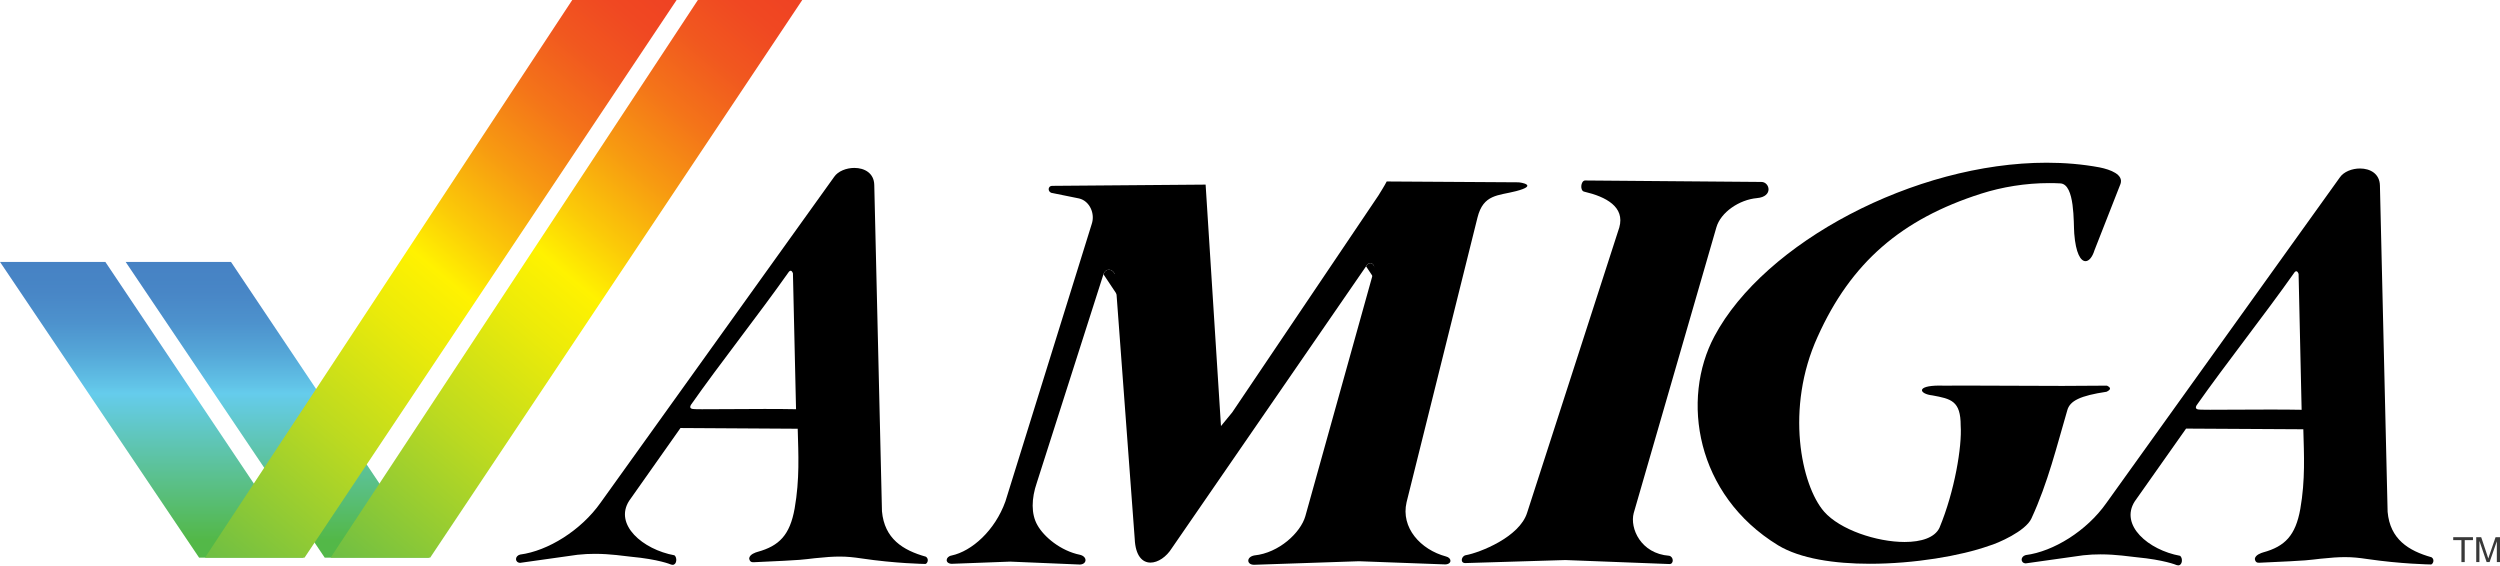
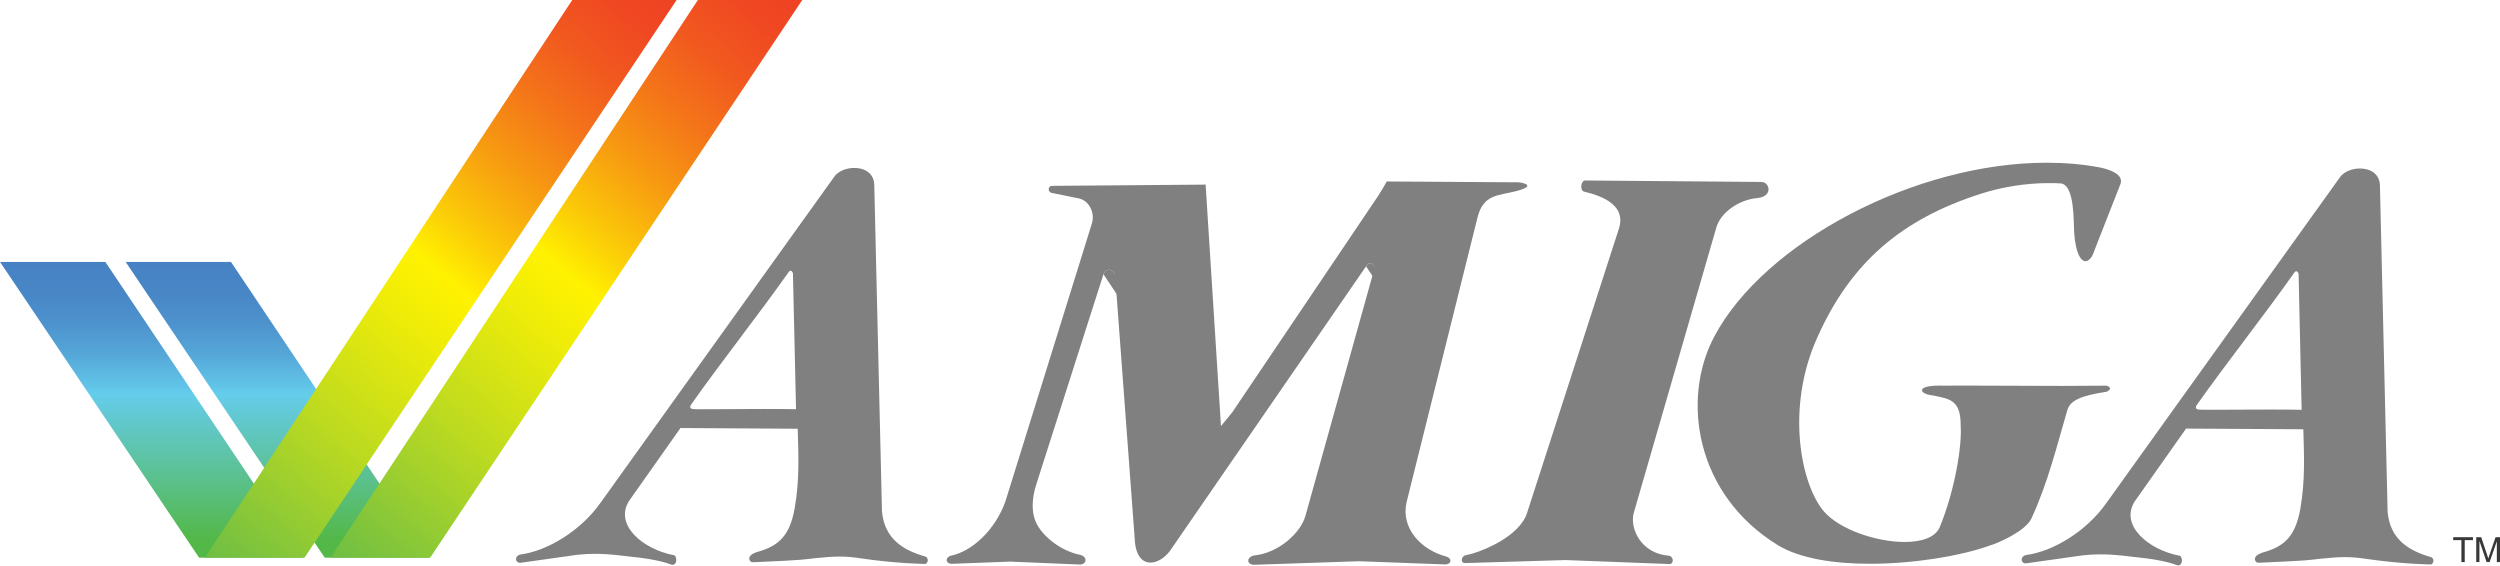
<svg xmlns="http://www.w3.org/2000/svg" version="1.1" id="Ebene_1" x="0px" y="0px" width="566.929px" height="128.211px" viewBox="0 0 566.929 128.211" enable-background="new 0 0 566.929 128.211" xml:space="preserve">
+   <defs id="defs160" />
  <g id="Ebene_2">
</g>
  <g id="Layer_1">
-     <g>
-       <g>
-         <g>
-           <g enable-background="new    ">
-             <g enable-background="new    ">
-               <g>
-                 <g>
-                   <g>
-                     <path id="SVGID_1_" d="M252.629,61.838l3.529,5.3c-0.273-0.412-0.726-0.676-1.179-0.676c-0.478,0-0.955,0.295-1.221,1.027           l-3.529-5.299c0.267-0.732,0.743-1.029,1.222-1.029C251.903,61.161,252.354,61.427,252.629,61.838z" />
+     <g id="g154">
+       <g id="g29" style="fill:#808080">
+         <g id="g27" style="fill:#808080">
+           <g enable-background="new    " id="g25" style="fill:#808080">
+             <g enable-background="new    " id="g10" style="fill:#808080">
+               <g id="g8" style="fill:#808080">
+                 <g id="g6" style="fill:#808080">
+                   <g id="g4" style="fill:#808080">
+                     <path id="SVGID_1_" d="m 252.629,61.838 3.529,5.3 c -0.273,-0.412 -0.726,-0.676 -1.179,-0.676 -0.478,0 -0.955,0.295 -1.221,1.027 l -3.529,-5.299 c 0.267,-0.732 0.743,-1.029 1.222,-1.029 0.452,0 0.903,0.266 1.178,0.677 z" style="fill:#808080" />
                  </g>
                </g>
              </g>
            </g>
-             <g enable-background="new    ">
-               <g>
-                 <g>
-                   <g>
-                     <path id="SVGID_3_" d="M311.432,60.064l3.53,5.3c-0.172-0.258-0.422-0.391-0.687-0.391c-0.353,0-0.724,0.236-0.964,0.721           l-3.527-5.299c0.239-0.483,0.613-0.72,0.965-0.72C311.011,59.674,311.261,59.807,311.432,60.064z" />
+             <g enable-background="new    " id="g19" style="fill:#808080">
+               <g id="g17" style="fill:#808080">
+                 <g id="g15" style="fill:#808080">
+                   <g id="g13" style="fill:#808080">
+                     <path id="SVGID_3_" d="m 311.432,60.064 3.53,5.3 c -0.172,-0.258 -0.422,-0.391 -0.687,-0.391 -0.353,0 -0.724,0.236 -0.964,0.721 l -3.527,-5.299 c 0.239,-0.483 0.613,-0.72 0.965,-0.72 0.262,-10e-4 0.512,0.132 0.683,0.389 z" style="fill:#808080" />
                  </g>
                </g>
              </g>
            </g>
-             <g>
-               <path d="M314.466,41.153l29.807,0.189c0.568,0,4.659,0.663-0.453,1.999c-4.084,1.063-7.429,0.661-8.764,5.979l-16.086,64.575        c-1.336,5.768,3.152,10.742,8.955,12.301c1.313,0.32,1.393,1.714-0.157,1.799l-19.586-0.723l-23.796,0.804        c-1.728,0-1.795-1.794,0.085-2.125c5.562-0.567,10.478-5.151,11.548-8.913l15.643-56.077c0.002-0.846-0.435-1.287-0.914-1.287        c-0.35,0-0.724,0.236-0.965,0.719l-44.044,63.917c-1.22,1.967-3.14,3.271-4.838,3.271c-1.835,0-3.412-1.521-3.578-5.375        l-4.433-59.588c-0.048-0.826-0.744-1.454-1.438-1.454c-0.478,0-0.956,0.297-1.222,1.029l-15.107,47.273        c-1.237,3.592-1.325,7.104,0.147,9.645c1.463,2.611,5.229,5.803,9.64,6.701c1.714,0.412,1.628,2.125-0.004,2.209        l-15.824-0.662l-13.293,0.498c-1.561-0.084-1.393-1.631,0.004-1.883c4.578-0.979,9.826-5.637,12.205-12.266l19.571-62.897        c0.821-2.376-0.476-5.236-2.852-5.804l-6.055-1.229c-1.063-0.082-1.215-1.632,0.002-1.632l34.736-0.282l3.482,54.755        l2.548-3.099l33.147-49.173C312.984,43.683,313.968,42.134,314.466,41.153z" />
+             <g id="g23" style="fill:#808080">
+               <path d="m 314.466,41.153 29.807,0.189 c 0.568,0 4.659,0.663 -0.453,1.999 -4.084,1.063 -7.429,0.661 -8.764,5.979 l -16.086,64.575 c -1.336,5.768 3.152,10.742 8.955,12.301 1.313,0.32 1.393,1.714 -0.157,1.799 l -19.586,-0.723 -23.796,0.804 c -1.728,0 -1.795,-1.794 0.085,-2.125 5.562,-0.567 10.478,-5.151 11.548,-8.913 l 15.643,-56.077 c 0.002,-0.846 -0.435,-1.287 -0.914,-1.287 -0.35,0 -0.724,0.236 -0.965,0.719 l -44.044,63.917 c -1.22,1.967 -3.14,3.271 -4.838,3.271 -1.835,0 -3.412,-1.521 -3.578,-5.375 L 252.89,62.618 c -0.048,-0.826 -0.744,-1.454 -1.438,-1.454 -0.478,0 -0.956,0.297 -1.222,1.029 l -15.107,47.273 c -1.237,3.592 -1.325,7.104 0.147,9.645 1.463,2.611 5.229,5.803 9.64,6.701 1.714,0.412 1.628,2.125 -0.004,2.209 l -15.824,-0.662 -13.293,0.498 c -1.561,-0.084 -1.393,-1.631 0.004,-1.883 4.578,-0.979 9.826,-5.637 12.205,-12.266 l 19.571,-62.897 c 0.821,-2.376 -0.476,-5.236 -2.852,-5.804 l -6.055,-1.229 c -1.063,-0.082 -1.215,-1.632 0.002,-1.632 l 34.736,-0.282 3.482,54.755 2.548,-3.099 33.147,-49.173 c 0.407,-0.664 1.391,-2.213 1.889,-3.194 z" id="path21" style="fill:#808080" />
            </g>
          </g>
        </g>
      </g>
-       <g>
-         <g>
-           <g enable-background="new    ">
-             <g>
-               <path d="M359.425,40.928l40.013,0.331c1.882,0,2.765,3.332-1,3.664c-4.021,0.354-8.226,3.215-9.214,6.641l-18.747,64.8        c-0.905,3.439,1.593,9.183,8.05,9.669c1.063,0.247,1.061,1.877,0.079,1.877l-23.63-0.906l-22.697,0.685        c-1.232,0-0.896-1.629,0.154-1.795c3.111-0.567,12.154-4.076,13.88-9.633l20.901-64.692c1.309-4.656-3.016-6.949-7.922-8.095        C358.23,43.304,358.447,41.011,359.425,40.928z" />
+       <g id="g39" style="fill:#808080">
+         <g id="g37" style="fill:#808080">
+           <g enable-background="new    " id="g35" style="fill:#808080">
+             <g id="g33" style="fill:#808080">
+               <path d="m 359.425,40.928 40.013,0.331 c 1.882,0 2.765,3.332 -1,3.664 -4.021,0.354 -8.226,3.215 -9.214,6.641 l -18.747,64.8 c -0.905,3.439 1.593,9.183 8.05,9.669 1.063,0.247 1.061,1.877 0.079,1.877 l -23.63,-0.906 -22.697,0.685 c -1.232,0 -0.896,-1.629 0.154,-1.795 3.111,-0.567 12.154,-4.076 13.88,-9.633 l 20.901,-64.692 c 1.309,-4.656 -3.016,-6.949 -7.922,-8.095 -1.062,-0.17 -0.845,-2.463 0.133,-2.546 z" id="path31" style="fill:#808080" />
            </g>
          </g>
        </g>
      </g>
-       <g>
-         <g>
-           <g enable-background="new    ">
-             <g>
-               <path d="M464.128,36.898c4.105,0,8.133,0.34,12.004,1.062c2.461,0.496,5.475,1.62,4.738,3.746l-5.906,15.057        c-0.467,1.534-1.244,2.462-2.031,2.462c-1.094,0-2.207-1.792-2.551-6.244c-0.195-2.436,0.197-11.205-3.146-11.393        c-0.85-0.046-1.695-0.067-2.543-0.067c-5.363,0-10.688,0.885-15.43,2.396c-18.068,5.767-29.525,15.623-37.079,32.453        c-7.386,16.191-3.739,33.693,1.478,39.662c3.557,4.066,11.865,6.874,18.252,6.874c3.75,0,6.836-0.97,7.904-3.224        c3.457-8.307,5.133-18.494,4.809-23.151c0.014-5.647-2.201-6.086-6.41-6.866c-2.951-0.313-3.896-2.227,1.615-2.227        c0.293,0,0.604,0.006,0.936,0.019c1.77-0.011,3.492-0.017,5.188-0.017c3.881,0,7.602,0.021,11.299,0.039        c3.473,0.018,6.924,0.035,10.473,0.035c3.246,0,6.576-0.017,10.072-0.06c0.98,0.483,0.896,0.897-0.088,1.384        c-5.973,0.897-8.352,2.043-8.924,4.254c-2.309,7.85-4.383,16.438-8.123,24.488c-1.33,2.883-7.604,5.626-9.648,6.204        c-6.354,2.263-16.916,4.063-26.975,4.063c-8.072,0-15.821-1.16-20.812-4.183c-18.713-11.438-22.079-33.127-14.438-47.428        C400.123,54.96,434.261,36.898,464.128,36.898z" />
+       <g id="g49" style="fill:#808080">
+         <g id="g47" style="fill:#808080">
+           <g enable-background="new    " id="g45" style="fill:#808080">
+             <g id="g43" style="fill:#808080">
+               <path d="m 464.128,36.898 c 4.105,0 8.133,0.34 12.004,1.062 2.461,0.496 5.475,1.62 4.738,3.746 l -5.906,15.057 c -0.467,1.534 -1.244,2.462 -2.031,2.462 -1.094,0 -2.207,-1.792 -2.551,-6.244 -0.195,-2.436 0.197,-11.205 -3.146,-11.393 -0.85,-0.046 -1.695,-0.067 -2.543,-0.067 -5.363,0 -10.688,0.885 -15.43,2.396 -18.068,5.767 -29.525,15.623 -37.079,32.453 -7.386,16.191 -3.739,33.693 1.478,39.662 3.557,4.066 11.865,6.874 18.252,6.874 3.75,0 6.836,-0.97 7.904,-3.224 3.457,-8.307 5.133,-18.494 4.809,-23.151 0.014,-5.647 -2.201,-6.086 -6.41,-6.866 -2.951,-0.313 -3.896,-2.227 1.615,-2.227 0.293,0 0.604,0.006 0.936,0.019 1.77,-0.011 3.492,-0.017 5.188,-0.017 3.881,0 7.602,0.021 11.299,0.039 3.473,0.018 6.924,0.035 10.473,0.035 3.246,0 6.576,-0.017 10.072,-0.06 0.98,0.483 0.896,0.897 -0.088,1.384 -5.973,0.897 -8.352,2.043 -8.924,4.254 -2.309,7.85 -4.383,16.438 -8.123,24.488 -1.33,2.883 -7.604,5.626 -9.648,6.204 -6.354,2.263 -16.916,4.063 -26.975,4.063 -8.072,0 -15.821,-1.16 -20.812,-4.183 C 384.517,112.226 381.151,90.537 388.792,76.236 400.123,54.96 434.261,36.898 464.128,36.898 Z" id="path41" style="fill:#808080" />
            </g>
          </g>
        </g>
      </g>
-       <g opacity="0.78" enable-background="new    ">
-         <path d="M558.181,127.465v-4.979h-1.861v-0.667h4.477v0.667h-1.867v4.979H558.181z" />
-         <path d="M561.539,127.465v-5.646h1.125l1.338,4c0.123,0.371,0.213,0.65,0.271,0.836c0.063-0.206,0.164-0.508,0.299-0.906     l1.352-3.93h1.006v5.646h-0.719v-4.727l-1.643,4.727h-0.674l-1.633-4.808v4.808H561.539z" />
+       <g enable-background="new    " id="g55" style="opacity:0.78">
+         <path d="m 558.181,127.465 v -4.979 h -1.861 v -0.667 h 4.477 v 0.667 h -1.867 v 4.979 z" id="path51" />
+         <path d="m 561.539,127.465 v -5.646 h 1.125 l 1.338,4 c 0.123,0.371 0.213,0.65 0.271,0.836 0.063,-0.206 0.164,-0.508 0.299,-0.906 l 1.352,-3.93 h 1.006 v 5.646 h -0.719 v -4.727 l -1.643,4.727 h -0.674 l -1.633,-4.808 v 4.808 z" id="path53" />
      </g>
      <g id="Tick">
-         <g>
-           <linearGradient id="SVGID_2_" gradientUnits="userSpaceOnUse" x1="54.549" y1="1333.562" x2="54.549" y2="1266.497" gradientTransform="matrix(1 0 0 1 8.3501 -1207.103)">
-             <stop offset="0.06" style="stop-color:#53B848" />
-             <stop offset="0.555" style="stop-color:#65CCEC" />
-             <stop offset="0.583" style="stop-color:#61C3E7" />
-             <stop offset="0.688" style="stop-color:#55A7D8" />
-             <stop offset="0.793" style="stop-color:#4D92CD" />
-             <stop offset="0.898" style="stop-color:#4886C6" />
-             <stop offset="1" style="stop-color:#4682C4" />
+         <g id="g99">
+           <linearGradient id="SVGID_2_" gradientUnits="userSpaceOnUse" x1="54.549" y1="1333.562" x2="54.549" y2="1266.497" gradientTransform="translate(8.3501,-1207.103)">
+             <stop offset="0.06" style="stop-color:#53B848" id="stop57" />
+             <stop offset="0.555" style="stop-color:#65CCEC" id="stop59" />
+             <stop offset="0.583" style="stop-color:#61C3E7" id="stop61" />
+             <stop offset="0.688" style="stop-color:#55A7D8" id="stop63" />
+             <stop offset="0.793" style="stop-color:#4D92CD" id="stop65" />
+             <stop offset="0.898" style="stop-color:#4886C6" id="stop67" />
+             <stop offset="1" style="stop-color:#4682C4" id="stop69" />
          </linearGradient>
-           <polygon fill="url(#SVGID_2_)" points="28.491,59.393 52.378,59.393 97.306,126.459 73.637,126.459     " />
-           <linearGradient id="SVGID_4_" gradientUnits="userSpaceOnUse" x1="66.556" y1="1333.5" x2="173.013" y2="1206.629" gradientTransform="matrix(1 0 0 1 8.3501 -1207.103)">
-             <stop offset="0" style="stop-color:#6EBE44" />
-             <stop offset="0.001" style="stop-color:#6EBE44" />
-             <stop offset="0.245" style="stop-color:#BCDA20" />
-             <stop offset="0.419" style="stop-color:#ECEB09" />
-             <stop offset="0.505" style="stop-color:#FFF200" />
-             <stop offset="0.578" style="stop-color:#FBCA08" />
-             <stop offset="0.679" style="stop-color:#F79A11" />
-             <stop offset="0.775" style="stop-color:#F47419" />
-             <stop offset="0.864" style="stop-color:#F1581F" />
-             <stop offset="0.941" style="stop-color:#F04822" />
-             <stop offset="1" style="stop-color:#EF4223" />
+           <polygon points="97.306,126.459 73.637,126.459 28.491,59.393 52.378,59.393 " id="polygon72" style="fill:url(#SVGID_2_)" />
+           <linearGradient id="SVGID_4_" gradientUnits="userSpaceOnUse" x1="66.556" y1="1333.5" x2="173.013" y2="1206.629" gradientTransform="translate(8.3501,-1207.103)">
+             <stop offset="0" style="stop-color:#6EBE44" id="stop74" />
+             <stop offset="0.001" style="stop-color:#6EBE44" id="stop76" />
+             <stop offset="0.245" style="stop-color:#BCDA20" id="stop78" />
+             <stop offset="0.419" style="stop-color:#ECEB09" id="stop80" />
+             <stop offset="0.505" style="stop-color:#FFF200" id="stop82" />
+             <stop offset="0.578" style="stop-color:#FBCA08" id="stop84" />
+             <stop offset="0.679" style="stop-color:#F79A11" id="stop86" />
+             <stop offset="0.775" style="stop-color:#F47419" id="stop88" />
+             <stop offset="0.864" style="stop-color:#F1581F" id="stop90" />
+             <stop offset="0.941" style="stop-color:#F04822" id="stop92" />
+             <stop offset="1" style="stop-color:#EF4223" id="stop94" />
          </linearGradient>
-           <polygon fill="url(#SVGID_4_)" points="158.261,0.001 181.93,0.001 97.553,126.459 74.98,126.459     " />
+           <polygon points="97.553,126.459 74.98,126.459 158.261,0.001 181.93,0.001 " id="polygon97" style="fill:url(#SVGID_4_)" />
        </g>
-         <g>
-           <linearGradient id="SVGID_5_" gradientUnits="userSpaceOnUse" x1="26.058" y1="1333.562" x2="26.058" y2="1266.497" gradientTransform="matrix(1 0 0 1 8.3501 -1207.103)">
-             <stop offset="0.06" style="stop-color:#53B848" />
-             <stop offset="0.555" style="stop-color:#65CCEC" />
-             <stop offset="0.583" style="stop-color:#61C3E7" />
-             <stop offset="0.688" style="stop-color:#55A7D8" />
-             <stop offset="0.793" style="stop-color:#4D92CD" />
-             <stop offset="0.898" style="stop-color:#4886C6" />
-             <stop offset="1" style="stop-color:#4682C4" />
+         <g id="g143">
+           <linearGradient id="SVGID_5_" gradientUnits="userSpaceOnUse" x1="26.058" y1="1333.562" x2="26.058" y2="1266.497" gradientTransform="translate(8.3501,-1207.103)">
+             <stop offset="0.06" style="stop-color:#53B848" id="stop101" />
+             <stop offset="0.555" style="stop-color:#65CCEC" id="stop103" />
+             <stop offset="0.583" style="stop-color:#61C3E7" id="stop105" />
+             <stop offset="0.688" style="stop-color:#55A7D8" id="stop107" />
+             <stop offset="0.793" style="stop-color:#4D92CD" id="stop109" />
+             <stop offset="0.898" style="stop-color:#4886C6" id="stop111" />
+             <stop offset="1" style="stop-color:#4682C4" id="stop113" />
          </linearGradient>
-           <polygon fill="url(#SVGID_5_)" points="0,59.393 23.889,59.393 68.816,126.458 45.147,126.458     " />
-           <linearGradient id="SVGID_6_" gradientUnits="userSpaceOnUse" x1="38.063" y1="1333.498" x2="144.521" y2="1206.627" gradientTransform="matrix(1 0 0 1 8.3501 -1207.103)">
-             <stop offset="0" style="stop-color:#6EBE44" />
-             <stop offset="0.001" style="stop-color:#6EBE44" />
-             <stop offset="0.245" style="stop-color:#BCDA20" />
-             <stop offset="0.419" style="stop-color:#ECEB09" />
-             <stop offset="0.505" style="stop-color:#FFF200" />
-             <stop offset="0.578" style="stop-color:#FBCA08" />
-             <stop offset="0.679" style="stop-color:#F79A11" />
-             <stop offset="0.775" style="stop-color:#F47419" />
-             <stop offset="0.864" style="stop-color:#F1581F" />
-             <stop offset="0.941" style="stop-color:#F04822" />
-             <stop offset="1" style="stop-color:#EF4223" />
+           <polygon points="68.816,126.458 45.147,126.458 0,59.393 23.889,59.393 " id="polygon116" style="fill:url(#SVGID_5_)" />
+           <linearGradient id="SVGID_6_" gradientUnits="userSpaceOnUse" x1="38.063" y1="1333.498" x2="144.521" y2="1206.627" gradientTransform="translate(8.3501,-1207.103)">
+             <stop offset="0" style="stop-color:#6EBE44" id="stop118" />
+             <stop offset="0.001" style="stop-color:#6EBE44" id="stop120" />
+             <stop offset="0.245" style="stop-color:#BCDA20" id="stop122" />
+             <stop offset="0.419" style="stop-color:#ECEB09" id="stop124" />
+             <stop offset="0.505" style="stop-color:#FFF200" id="stop126" />
+             <stop offset="0.578" style="stop-color:#FBCA08" id="stop128" />
+             <stop offset="0.679" style="stop-color:#F79A11" id="stop130" />
+             <stop offset="0.775" style="stop-color:#F47419" id="stop132" />
+             <stop offset="0.864" style="stop-color:#F1581F" id="stop134" />
+             <stop offset="0.941" style="stop-color:#F04822" id="stop136" />
+             <stop offset="1" style="stop-color:#EF4223" id="stop138" />
          </linearGradient>
-           <polygon fill="url(#SVGID_6_)" points="129.769,0 153.438,0 69.063,126.458 46.489,126.458     " />
+           <polygon points="69.063,126.458 46.489,126.458 129.769,0 153.438,0 " id="polygon141" style="fill:url(#SVGID_6_)" />
        </g>
      </g>
-       <g>
-         <path d="M154.313,97.063l-11.644,16.51c-3.452,5.4,3.078,11.04,10.279,12.354c0.66,0.512,0.548,2.163-0.415,2.163     c-0.105,0-0.219-0.02-0.345-0.062c-0.144-0.063-2.86-1.195-9.034-1.772c-1.652-0.157-4.623-0.663-8.245-0.663     c-1.248,0-2.571,0.061-3.947,0.213l-13.024,1.834c-1.232-0.082-1.229-1.55,0.002-1.881c6.293-0.814,13.835-5.482,18.259-11.771     l52.979-73.901c0.875-1.269,2.745-2.007,4.565-2.007c2.279,0,4.474,1.158,4.517,3.887l1.745,73.983     c0.566,6.205,4.724,8.829,9.962,10.294c0.732,0.495,0.411,1.477-0.086,1.645c-0.34-0.007-6.801-0.106-14.522-1.254     c-1.807-0.267-3.22-0.421-4.946-0.421c-1.493,0-3.221,0.116-5.64,0.373c-3.029,0.32-1.598,0.366-13.862,0.91     c-0.466,0.022-0.919-0.099-1.017-0.888c0.109-0.91,1.48-1.348,1.918-1.465c4.9-1.358,7.317-3.816,8.392-9.846     c1.16-6.631,0.85-12.268,0.694-18.072 M173.393,92.741c2.696,0,5.234,0.015,7.125,0.056L179.816,62     c-0.133-0.4-0.313-0.605-0.519-0.605c-0.169,0-0.357,0.145-0.546,0.439c-6.558,9.313-15.59,20.729-22.065,29.972     c-0.415,0.73-0.001,0.979,0.98,0.979c0.157,0.015,0.688,0.019,1.498,0.019c1.393,0,3.607-0.015,6.142-0.026     C167.84,92.759,170.696,92.741,173.393,92.741" />
+       <g id="g148" style="fill:#808080">
+         <path d="m 154.313,97.063 -11.644,16.51 c -3.452,5.4 3.078,11.04 10.279,12.354 0.66,0.512 0.548,2.163 -0.415,2.163 -0.105,0 -0.219,-0.02 -0.345,-0.062 -0.144,-0.063 -2.86,-1.195 -9.034,-1.772 -1.652,-0.157 -4.623,-0.663 -8.245,-0.663 -1.248,0 -2.571,0.061 -3.947,0.213 l -13.024,1.834 c -1.232,-0.082 -1.229,-1.55 0.002,-1.881 6.293,-0.814 13.835,-5.482 18.259,-11.771 l 52.979,-73.901 c 0.875,-1.269 2.745,-2.007 4.565,-2.007 2.279,0 4.474,1.158 4.517,3.887 l 1.745,73.983 c 0.566,6.205 4.724,8.829 9.962,10.294 0.732,0.495 0.411,1.477 -0.086,1.645 -0.34,-0.007 -6.801,-0.106 -14.522,-1.254 -1.807,-0.267 -3.22,-0.421 -4.946,-0.421 -1.493,0 -3.221,0.116 -5.64,0.373 -3.029,0.32 -1.598,0.366 -13.862,0.91 -0.466,0.022 -0.919,-0.099 -1.017,-0.888 0.109,-0.91 1.48,-1.348 1.918,-1.465 4.9,-1.358 7.317,-3.816 8.392,-9.846 1.16,-6.631 0.85,-12.268 0.694,-18.072 m -7.505,-4.485 c 2.696,0 5.234,0.015 7.125,0.056 L 179.816,62 c -0.133,-0.4 -0.313,-0.605 -0.519,-0.605 -0.169,0 -0.357,0.145 -0.546,0.439 -6.558,9.313 -15.59,20.729 -22.065,29.972 -0.415,0.73 -0.001,0.979 0.98,0.979 0.157,0.015 0.688,0.019 1.498,0.019 1.393,0 3.607,-0.015 6.142,-0.026 2.534,-0.019 5.39,-0.037 8.087,-0.037" id="path146" style="fill:#808080" />
      </g>
-       <g>
-         <path d="M551.406,126.374c0.732,0.482,0.398,1.464-0.086,1.632c-0.34-0.006-6.801-0.106-14.521-1.239     c-1.834-0.271-3.254-0.429-5.002-0.429c-1.479,0-3.189,0.113-5.584,0.366c-3.041,0.318-1.598,0.365-13.877,0.91     c-0.457,0.021-0.904-0.098-1.002-0.887c0.107-0.909,1.48-1.338,1.906-1.467c4.908-1.348,7.326-3.815,8.404-9.845     c1.158-6.618,0.838-12.256,0.684-18.069l-26.588-0.153l-11.645,16.512c-3.439,5.392,3.09,11.024,10.289,12.338     c0.662,0.521,0.539,2.168-0.422,2.168c-0.107,0-0.223-0.021-0.352-0.063c-0.145-0.06-2.859-1.183-9.021-1.773     c-1.65-0.156-4.625-0.662-8.246-0.662c-1.248,0-2.57,0.059-3.945,0.213l-13.035,1.834c-1.221-0.084-1.219-1.551,0.004-1.881     c6.305-0.814,13.834-5.472,18.27-11.771l52.98-73.886c0.875-1.274,2.744-2.013,4.563-2.013c2.281,0,4.479,1.163,4.52,3.891     l1.744,73.972C542,122.283,546.169,124.896,551.406,126.374z M514.792,92.873c2.705,0,5.256,0.015,7.152,0.056l-0.689-30.812     c-0.137-0.4-0.318-0.605-0.521-0.605c-0.172,0-0.355,0.144-0.539,0.44c-6.568,9.325-15.592,20.74-22.078,29.97     c-0.404,0.732-0.002,0.98,0.979,0.98c0.191,0.018,0.945,0.022,2.078,0.022c1.377,0,3.32-0.012,5.516-0.022     C509.218,92.888,512.083,92.873,514.792,92.873" />
+       <g id="g152" style="fill:#808080">
+         <path d="m 551.406,126.374 c 0.732,0.482 0.398,1.464 -0.086,1.632 -0.34,-0.006 -6.801,-0.106 -14.521,-1.239 -1.834,-0.271 -3.254,-0.429 -5.002,-0.429 -1.479,0 -3.189,0.113 -5.584,0.366 -3.041,0.318 -1.598,0.365 -13.877,0.91 -0.457,0.021 -0.904,-0.098 -1.002,-0.887 0.107,-0.909 1.48,-1.338 1.906,-1.467 4.908,-1.348 7.326,-3.815 8.404,-9.845 1.158,-6.618 0.838,-12.256 0.684,-18.069 l -26.588,-0.153 -11.645,16.512 c -3.439,5.392 3.09,11.024 10.289,12.338 0.662,0.521 0.539,2.168 -0.422,2.168 -0.107,0 -0.223,-0.021 -0.352,-0.063 -0.145,-0.06 -2.859,-1.183 -9.021,-1.773 -1.65,-0.156 -4.625,-0.662 -8.246,-0.662 -1.248,0 -2.57,0.059 -3.945,0.213 l -13.035,1.834 c -1.221,-0.084 -1.219,-1.551 0.004,-1.881 6.305,-0.814 13.834,-5.472 18.27,-11.771 l 52.98,-73.886 c 0.875,-1.274 2.744,-2.013 4.563,-2.013 2.281,0 4.479,1.163 4.52,3.891 l 1.744,73.972 c 0.556,6.211 4.725,8.824 9.962,10.302 z M 514.792,92.873 c 2.705,0 5.256,0.015 7.152,0.056 l -0.689,-30.812 c -0.137,-0.4 -0.318,-0.605 -0.521,-0.605 -0.172,0 -0.355,0.144 -0.539,0.44 -6.568,9.325 -15.592,20.74 -22.078,29.97 -0.404,0.732 -0.002,0.98 0.979,0.98 0.191,0.018 0.945,0.022 2.078,0.022 1.377,0 3.32,-0.012 5.516,-0.022 2.528,-0.014 5.393,-0.029 8.102,-0.029" id="path150" style="fill:#808080" />
      </g>
    </g>
  </g>
</svg>
